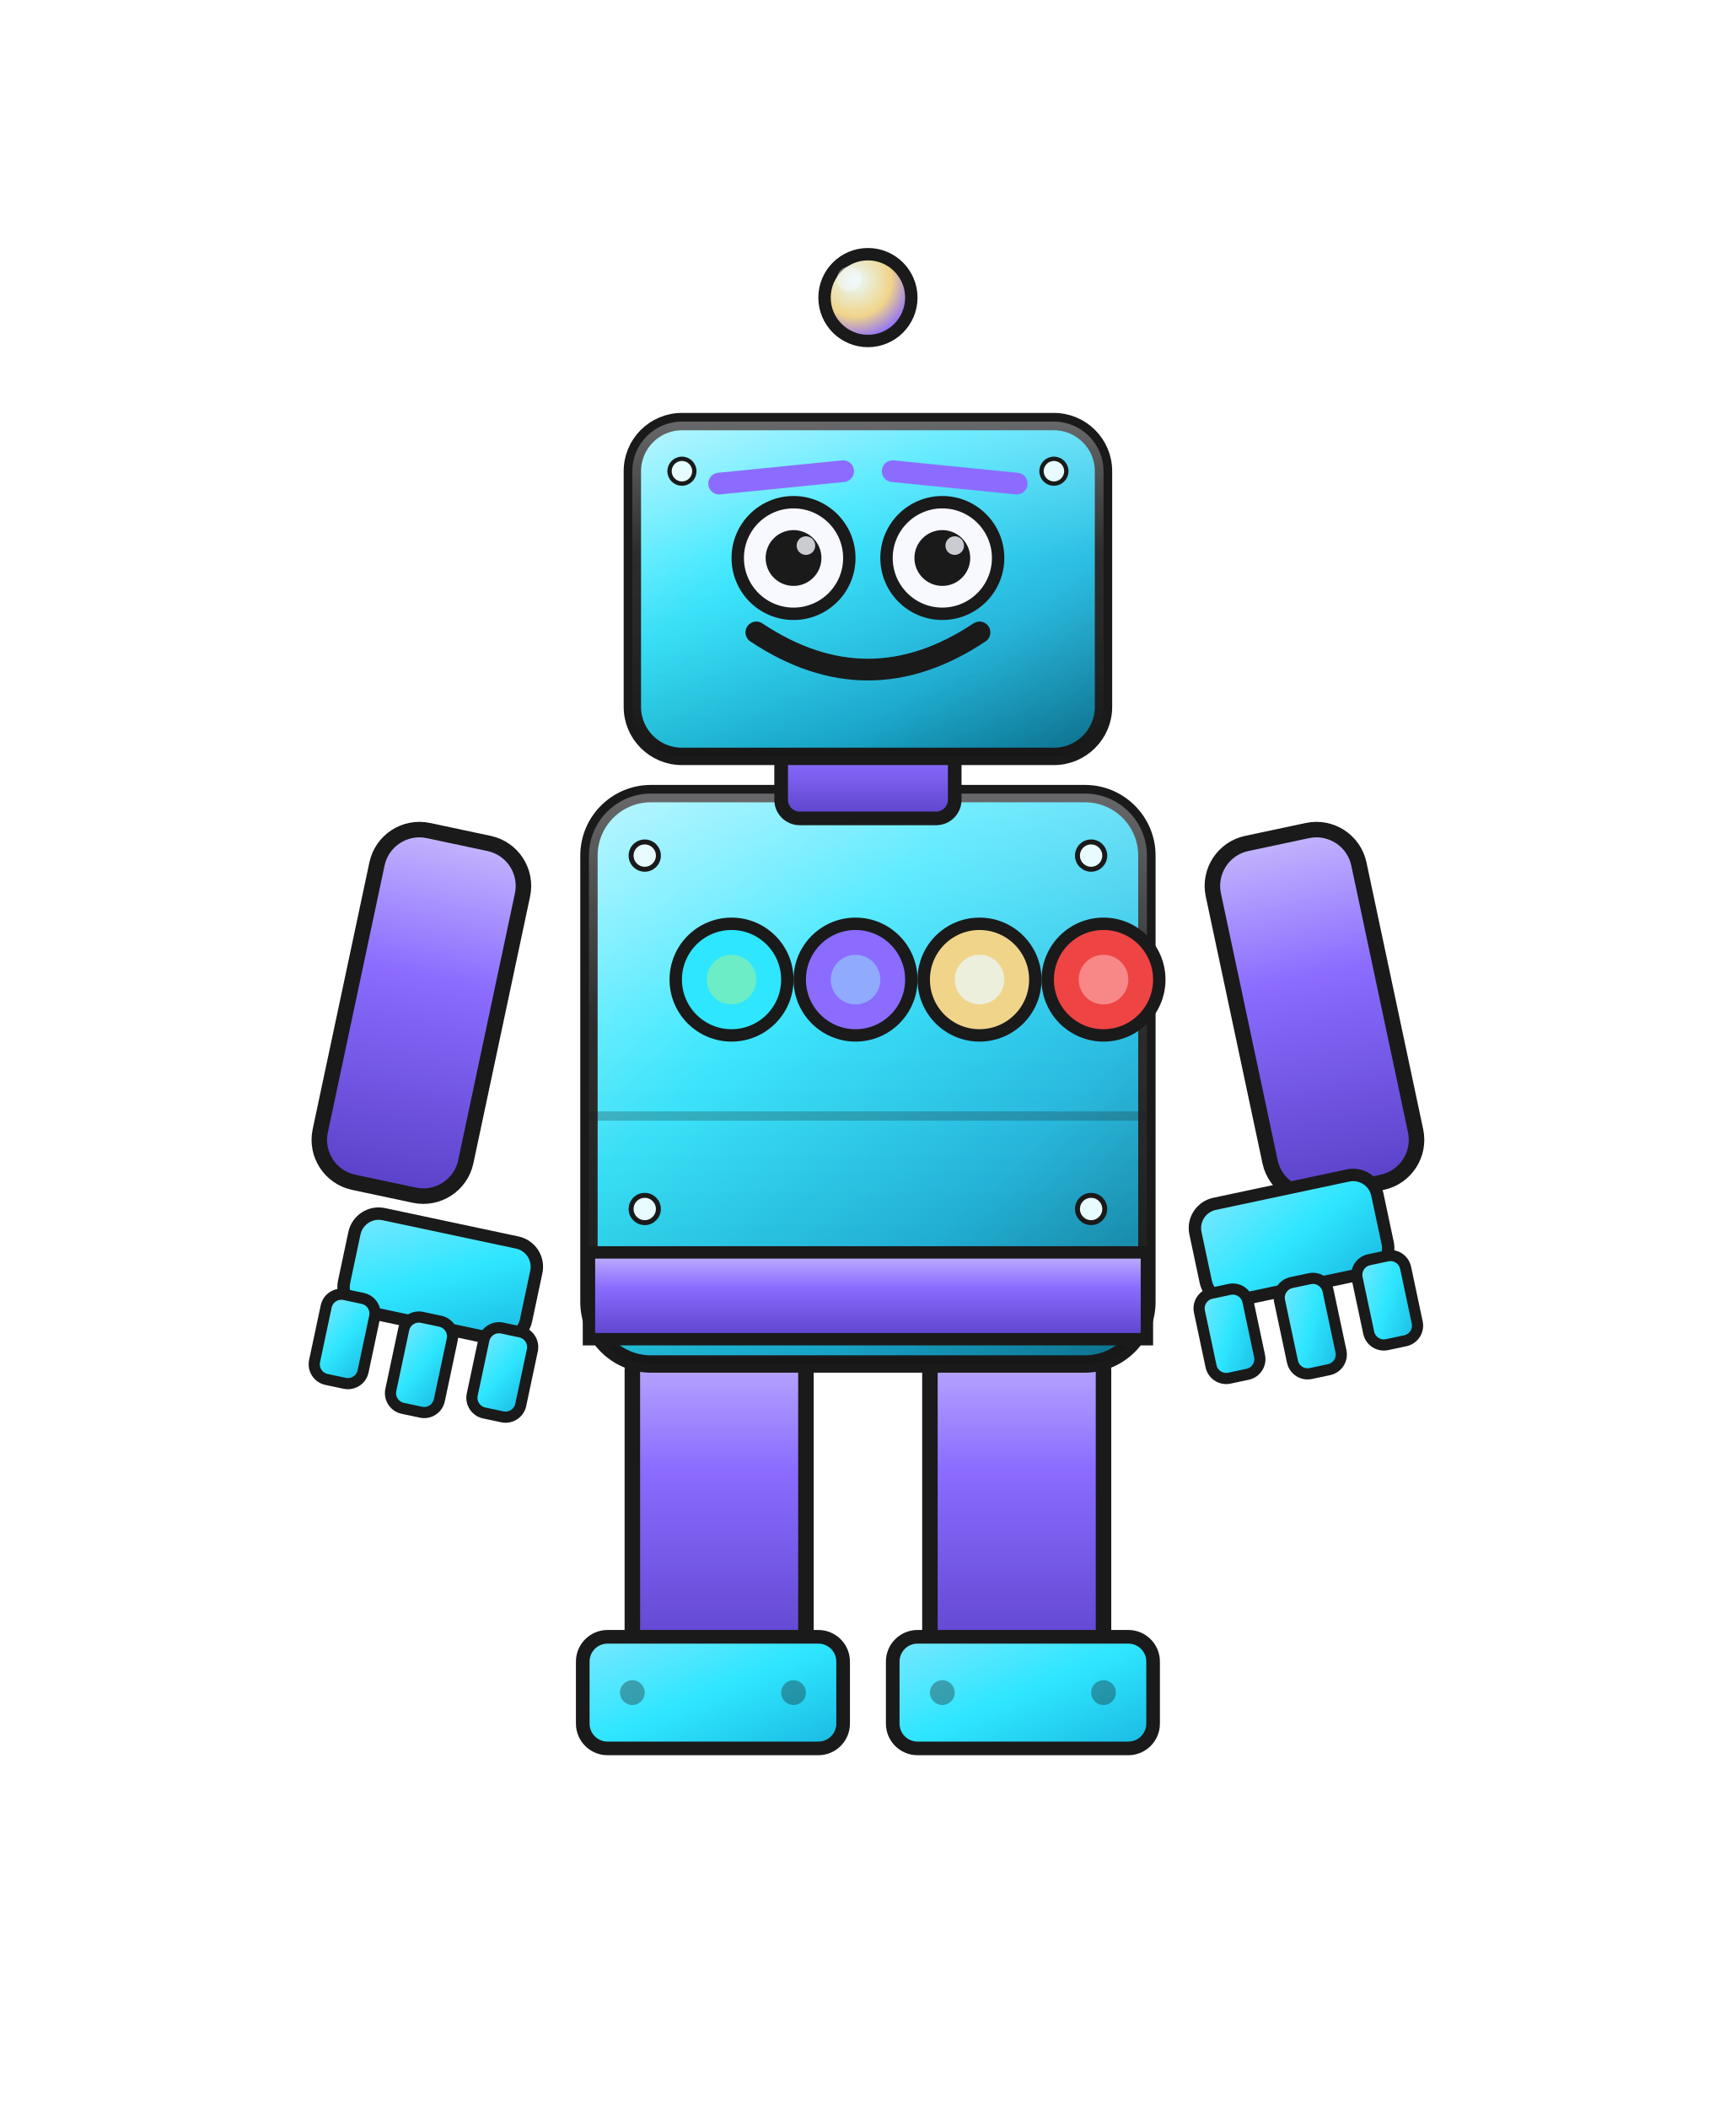
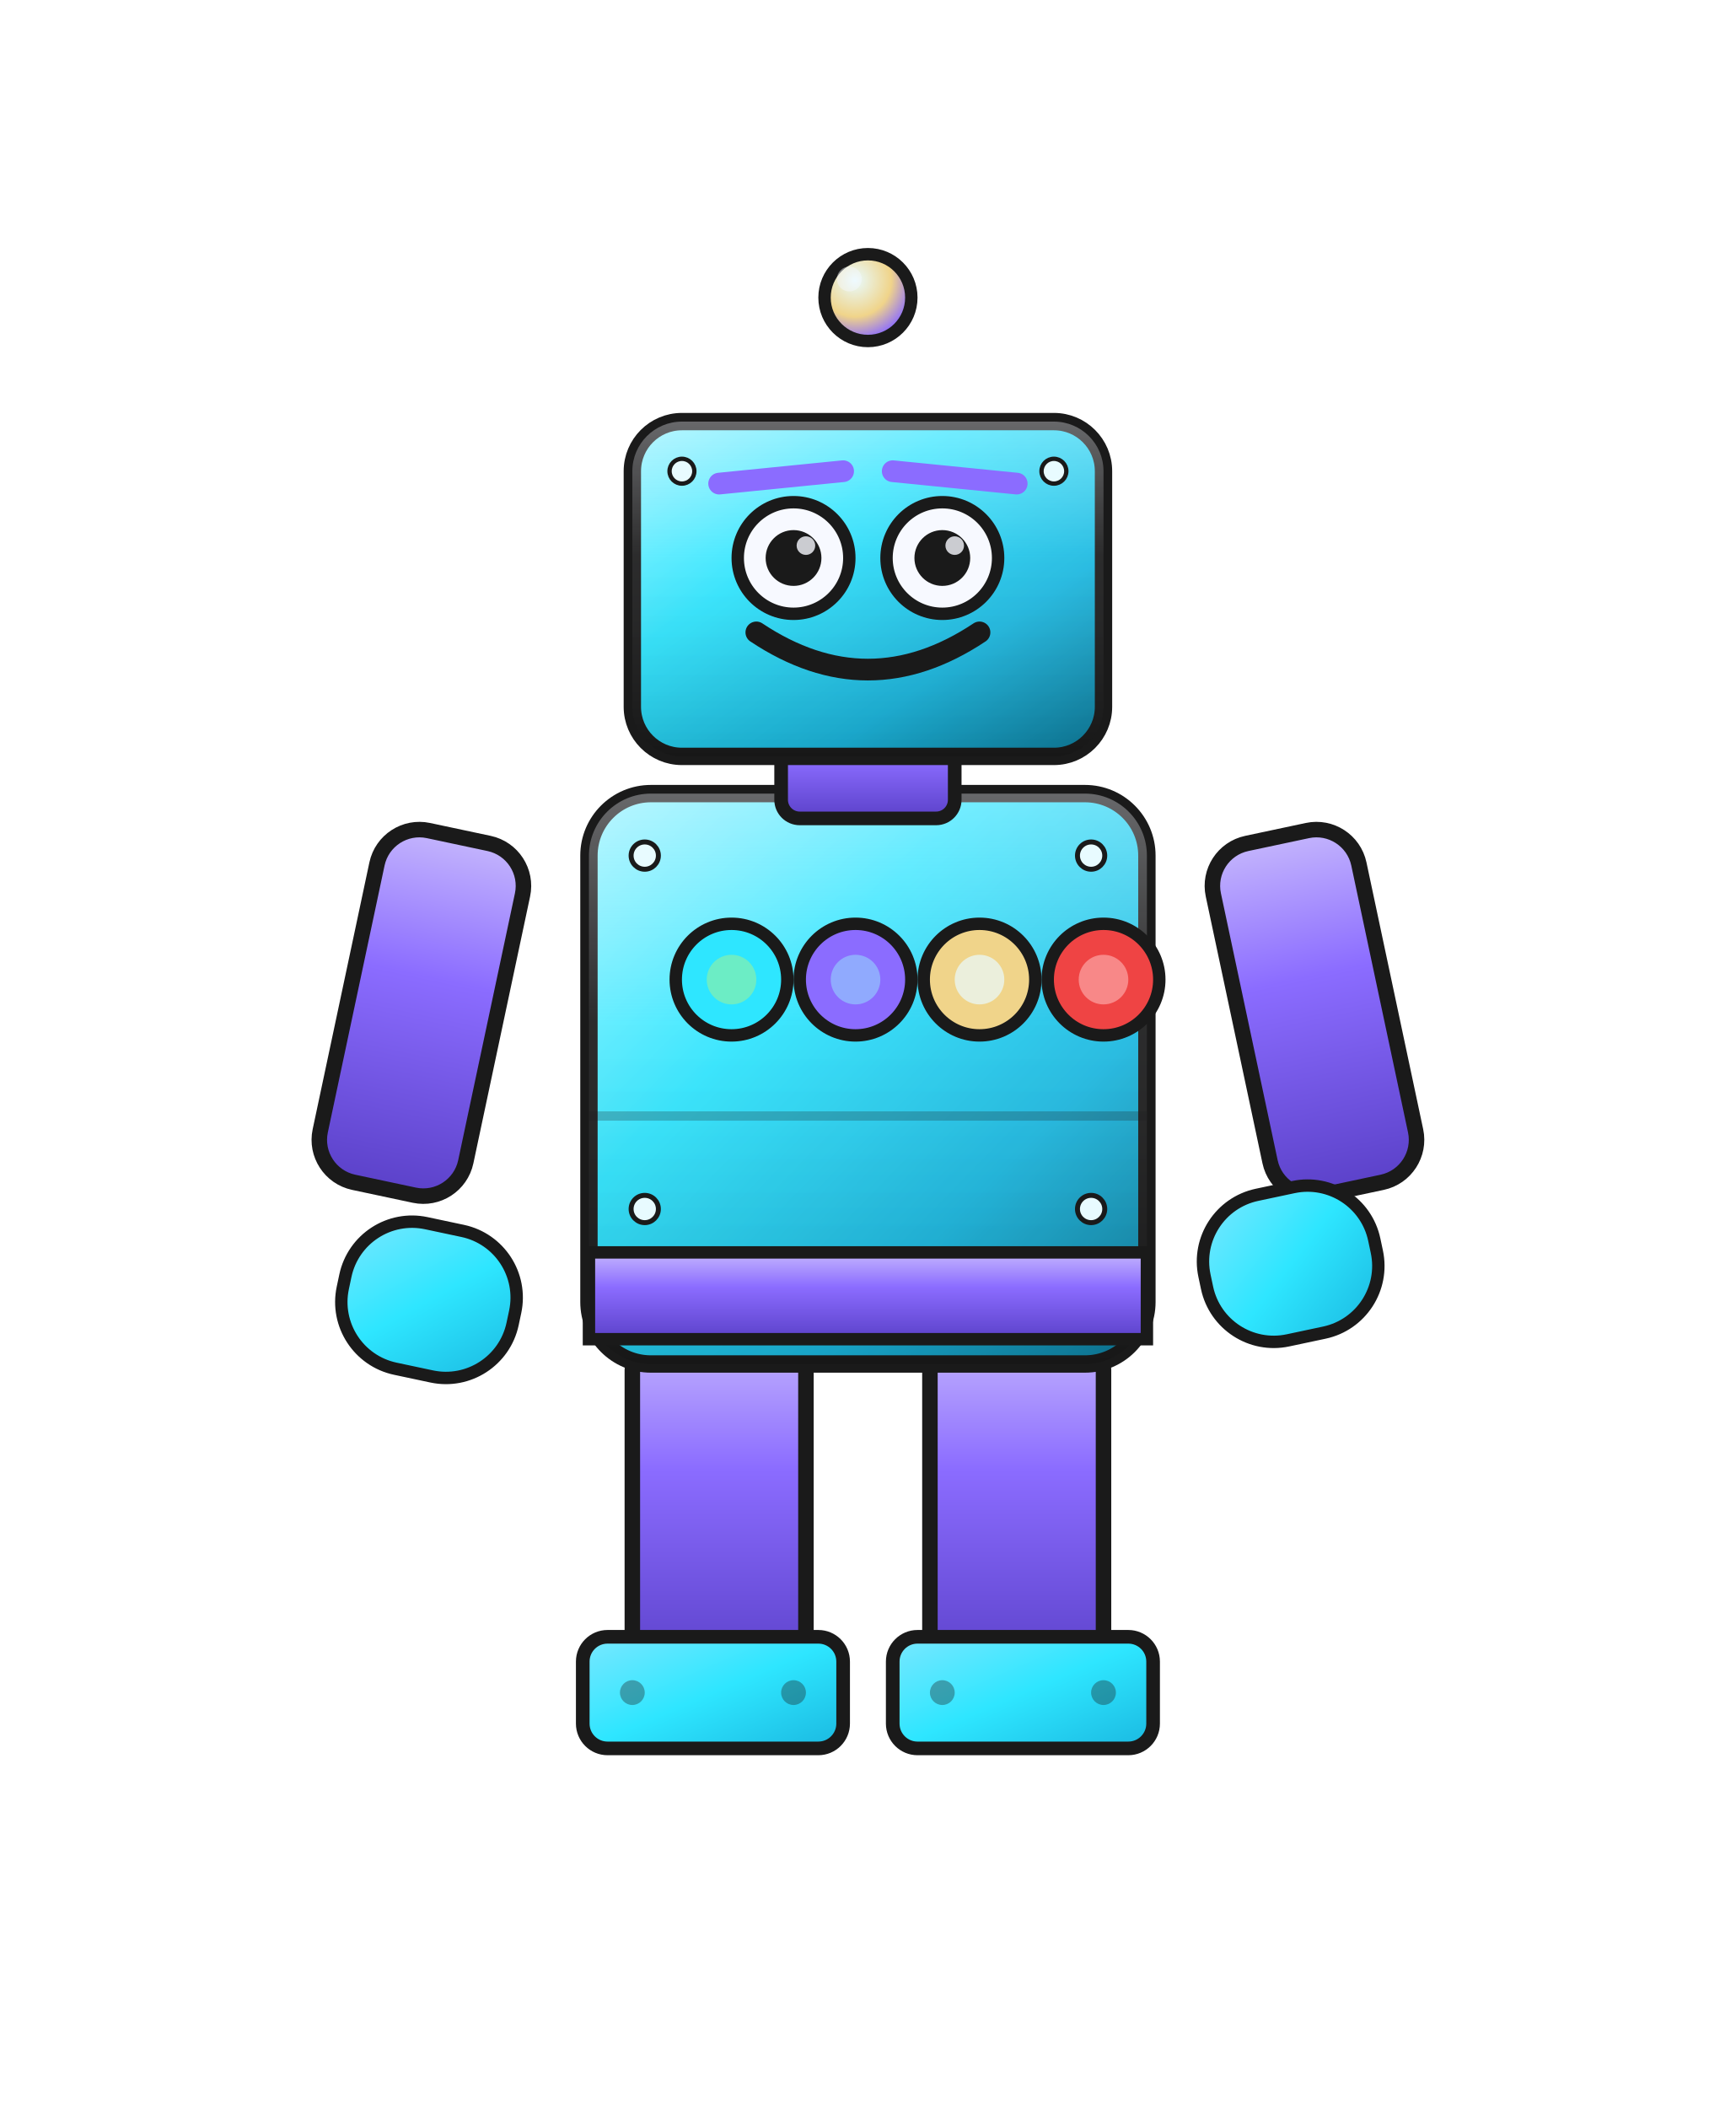
<svg xmlns="http://www.w3.org/2000/svg" viewBox="-40 -40 280 340" overflow="visible" fill="none" role="img" aria-label="BertyBot standing">
  <defs>
    <linearGradient id="twstandingBody" x1="0%" y1="0%" x2="100%" y2="100%">
      <stop offset="0%" stop-color="#9af4ff" />
      <stop offset="35%" stop-color="#2ee6ff" />
      <stop offset="70%" stop-color="#1ab8e0" />
      <stop offset="100%" stop-color="#0d7a9a" />
    </linearGradient>
    <linearGradient id="twstandingRed" x1="0%" y1="0%" x2="0%" y2="100%">
      <stop offset="0%" stop-color="#c4b5fd" />
      <stop offset="40%" stop-color="#8b6cff" />
      <stop offset="100%" stop-color="#5b41c9" />
    </linearGradient>
    <linearGradient id="twstandingHand" x1="0%" y1="0%" x2="100%" y2="100%">
      <stop offset="0%" stop-color="#7ae8ff" />
      <stop offset="50%" stop-color="#2ee6ff" />
      <stop offset="100%" stop-color="#1ab8e0" />
    </linearGradient>
    <linearGradient id="twstandingShine" x1="0%" y1="0%" x2="0%" y2="100%">
      <stop offset="0%" stop-color="#f7f9ff" stop-opacity="0.35" />
      <stop offset="40%" stop-color="#f7f9ff" stop-opacity="0.08" />
      <stop offset="100%" stop-color="#000000" stop-opacity="0.12" />
    </linearGradient>
    <radialGradient id="twstandingAnt" cx="35%" cy="30%" r="70%">
      <stop offset="0%" stop-color="#e8fbff" />
      <stop offset="60%" stop-color="#f0d48a" />
      <stop offset="100%" stop-color="#8b6cff" />
    </radialGradient>
  </defs>
  <g>
    <rect x="62" y="175" width="28" height="55" rx="6" fill="url(#twstandingRed)" stroke="#1a1a1a" stroke-width="2.5" />
    <rect x="110" y="175" width="28" height="55" rx="6" fill="url(#twstandingRed)" stroke="#1a1a1a" stroke-width="2.5" />
    <rect x="54" y="224" width="42" height="18" rx="4" fill="url(#twstandingHand)" stroke="#1a1a1a" stroke-width="2.2" />
    <rect x="104" y="224" width="42" height="18" rx="4" fill="url(#twstandingHand)" stroke="#1a1a1a" stroke-width="2.2" />
    <circle cx="62" cy="233" r="2" fill="#1a1a1a" opacity="0.35" />
    <circle cx="88" cy="233" r="2" fill="#1a1a1a" opacity="0.35" />
    <circle cx="112" cy="233" r="2" fill="#1a1a1a" opacity="0.35" />
    <circle cx="138" cy="233" r="2" fill="#1a1a1a" opacity="0.35" />
  </g>
  <g>
    <rect x="22" y="95" width="24" height="58" rx="7" fill="url(#twstandingRed)" stroke="#1a1a1a" stroke-width="2.5" transform="rotate(12 34 95)" />
    <rect x="154" y="95" width="24" height="58" rx="7" fill="url(#twstandingRed)" stroke="#1a1a1a" stroke-width="2.5" transform="rotate(-12 166 95)" />
    <g data-berty-hand="left" transform="translate(18,155) rotate(12)">
-       <rect x="0" y="0" width="30" height="16" rx="4" fill="url(#twstandingHand)" stroke="#1a1a1a" stroke-width="2" />
-       <rect x="-2" y="14" width="8" height="14" rx="2.5" fill="url(#twstandingHand)" stroke="#1a1a1a" stroke-width="1.8" />
-       <rect x="11" y="15" width="8" height="15" rx="2.5" fill="url(#twstandingHand)" stroke="#1a1a1a" stroke-width="1.8" />
-       <rect x="24" y="14" width="8" height="14" rx="2.5" fill="url(#twstandingHand)" stroke="#1a1a1a" stroke-width="1.8" />
+       <rect x="0" y="0" width="28" height="24" rx="11" fill="url(#twstandingHand)" stroke="#1a1a1a" stroke-width="2" />
    </g>
    <g data-berty-hand="right" transform="translate(152,155) rotate(-12)">
-       <rect x="0" y="0" width="30" height="16" rx="4" fill="url(#twstandingHand)" stroke="#1a1a1a" stroke-width="2" />
-       <rect x="-2" y="14" width="8" height="14" rx="2.5" fill="url(#twstandingHand)" stroke="#1a1a1a" stroke-width="1.8" />
-       <rect x="11" y="15" width="8" height="15" rx="2.5" fill="url(#twstandingHand)" stroke="#1a1a1a" stroke-width="1.8" />
-       <rect x="24" y="14" width="8" height="14" rx="2.5" fill="url(#twstandingHand)" stroke="#1a1a1a" stroke-width="1.8" />
+       <rect x="0" y="0" width="28" height="24" rx="11" fill="url(#twstandingHand)" stroke="#1a1a1a" stroke-width="2" />
    </g>
  </g>
  <g>
    <rect x="55" y="88" width="90" height="92" rx="10" fill="url(#twstandingBody)" stroke="#1a1a1a" stroke-width="2.8" />
    <rect x="55" y="88" width="90" height="92" rx="10" fill="url(#twstandingShine)" />
    <line x1="55" y1="140" x2="145" y2="140" stroke="#1a1a1a" stroke-width="1.5" opacity="0.25" />
    <rect x="55" y="162" width="90" height="14" fill="url(#twstandingRed)" stroke="#1a1a1a" stroke-width="2" />
    <circle cx="64" cy="98" r="2.2" fill="#e8fbff" stroke="#1a1a1a" stroke-width="0.8" />
    <circle cx="136" cy="98" r="2.2" fill="#e8fbff" stroke="#1a1a1a" stroke-width="0.8" />
    <circle cx="64" cy="155" r="2.2" fill="#e8fbff" stroke="#1a1a1a" stroke-width="0.8" />
    <circle cx="136" cy="155" r="2.2" fill="#e8fbff" stroke="#1a1a1a" stroke-width="0.8" />
    <circle cx="78" cy="118" r="9" fill="#2ee6ff" stroke="#1a1a1a" stroke-width="2" />
    <circle cx="78" cy="118" r="4" fill="#86efac" opacity="0.7" />
    <circle cx="98" cy="118" r="9" fill="#8b6cff" stroke="#1a1a1a" stroke-width="2" />
    <circle cx="98" cy="118" r="4" fill="#93c5fd" opacity="0.7" />
    <circle cx="118" cy="118" r="9" fill="#f0d48a" stroke="#1a1a1a" stroke-width="2" />
    <circle cx="118" cy="118" r="4" fill="#e8fbff" opacity="0.7" />
    <circle cx="138" cy="118" r="9" fill="#ef4444" stroke="#1a1a1a" stroke-width="2" />
    <circle cx="138" cy="118" r="4" fill="#fca5a5" opacity="0.7" />
  </g>
  <rect x="86" y="76" width="28" height="16" rx="3" fill="url(#twstandingRed)" stroke="#1a1a1a" stroke-width="2.2" />
  <g>
    <rect x="62" y="28" width="76" height="54" rx="8" fill="url(#twstandingBody)" stroke="#1a1a1a" stroke-width="2.8" />
    <rect x="62" y="28" width="76" height="54" rx="8" fill="url(#twstandingShine)" />
    <circle cx="70" cy="36" r="2" fill="#e8fbff" stroke="#1a1a1a" stroke-width="0.7" />
    <circle cx="130" cy="36" r="2" fill="#e8fbff" stroke="#1a1a1a" stroke-width="0.7" />
    <circle cx="88" cy="50" r="9" fill="#f7f9ff" stroke="#1a1a1a" stroke-width="2" />
    <circle cx="112" cy="50" r="9" fill="#f7f9ff" stroke="#1a1a1a" stroke-width="2" />
    <circle cx="88" cy="50" r="4.5" fill="#1a1a1a" />
    <circle cx="112" cy="50" r="4.5" fill="#1a1a1a" />
    <circle cx="90" cy="48" r="1.5" fill="#f7f9ff" opacity="0.8" />
    <circle cx="114" cy="48" r="1.5" fill="#f7f9ff" opacity="0.8" />
    <path d="M76 38 L96 36" stroke="#8b6cff" stroke-width="3.5" stroke-linecap="round" />
    <path d="M104 36 L124 38" stroke="#8b6cff" stroke-width="3.5" stroke-linecap="round" />
    <path d="M82 62 Q100 74 118 62" fill="none" stroke="#1a1a1a" stroke-width="3.5" stroke-linecap="round" />
  </g>
  <line x1="100" y1="28" x2="100" y2="12" stroke="url(#twstandingRed)" stroke-width="4" stroke-linecap="round" />
  <circle cx="100" cy="8" r="7" fill="url(#twstandingAnt)" stroke="#1a1a1a" stroke-width="2" />
  <circle cx="97" cy="5" r="2" fill="#f7f9ff" opacity="0.45" />
</svg>
